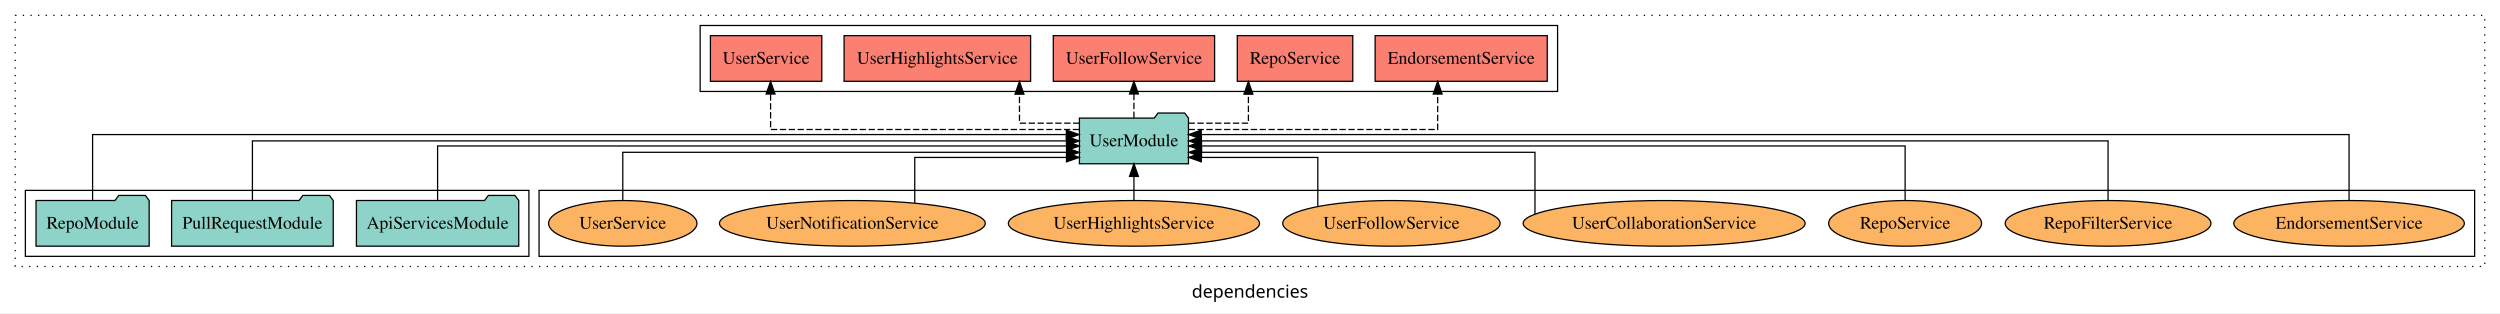
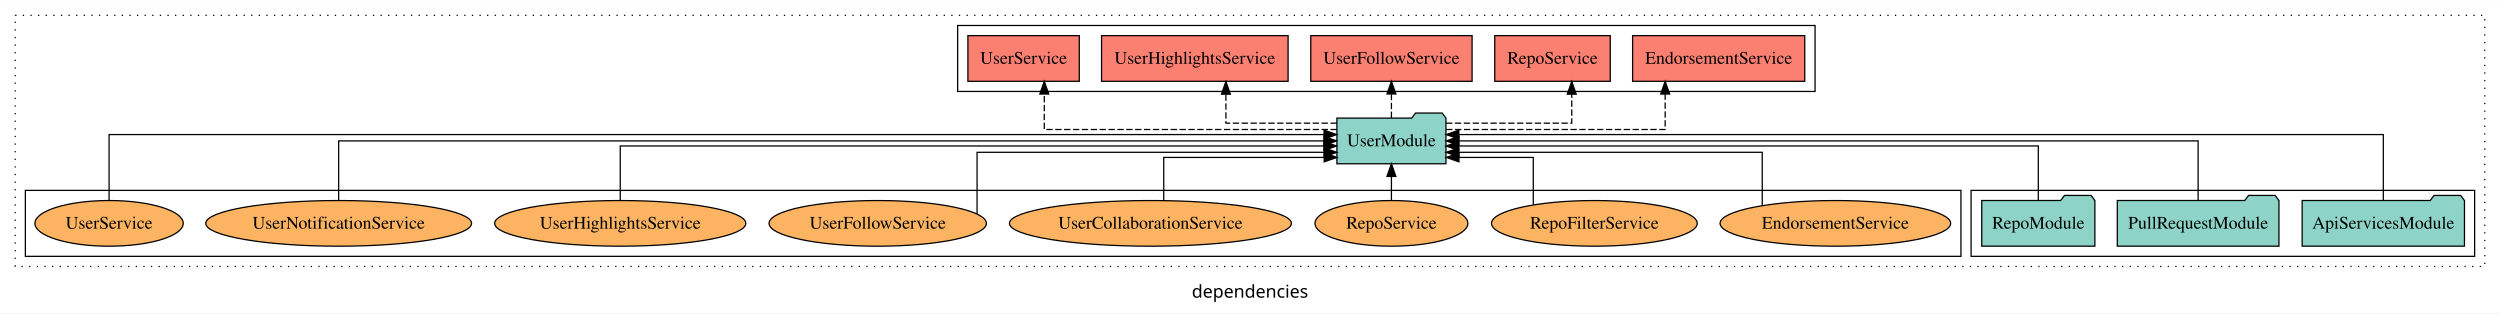
<svg xmlns="http://www.w3.org/2000/svg" width="1971pt" height="247pt" viewBox="0.00 0.00 1971.00 246.80">
  <g id="graph0" class="graph" transform="scale(1 1) rotate(0) translate(4 242.8)">
    <polygon fill="white" stroke="transparent" points="-4,4 -4,-242.8 1967,-242.8 1967,4 -4,4" />
    <text text-anchor="middle" x="981.5" y="-8.2" font-family="sans-serif" font-size="14.00">dependencies</text>
    <g id="clust1" class="cluster">
      <polygon fill="none" stroke="black" stroke-dasharray="1,5" points="8,-32.8 8,-230.8 1955,-230.8 1955,-32.8 8,-32.8" />
    </g>
-     <g id="clust6" class="cluster">
-       <polygon fill="none" stroke="black" points="421,-40.8 421,-92.8 1947,-92.8 1947,-40.8 421,-40.8" />
-     </g>
    <g id="clust3" class="cluster">
-       <polygon fill="none" stroke="black" points="16,-40.8 16,-92.8 413,-92.8 413,-40.8 16,-40.8" />
+       <polygon fill="none" stroke="black" points="1550,-40.8 1550,-92.8 1947,-92.8 1947,-40.8 1550,-40.8" />
    </g>
    <g id="clust4" class="cluster">
-       <polygon fill="none" stroke="black" points="548,-170.8 548,-222.8 1224,-222.8 1224,-170.8 548,-170.8" />
+       <polygon fill="none" stroke="black" points="751,-170.8 751,-222.8 1427,-222.8 1427,-170.8 751,-170.8" />
+     </g>
+     <g id="clust6" class="cluster">
+       <polygon fill="none" stroke="black" points="16,-40.8 16,-92.8 1542,-92.8 1542,-40.8 16,-40.8" />
    </g>
    <g id="node1" class="node">
-       <polygon fill="#8dd3c7" stroke="black" points="404.98,-84.8 401.98,-88.8 380.98,-88.8 377.98,-84.8 277.02,-84.8 277.02,-48.8 404.98,-48.8 404.98,-84.8" />
-       <text text-anchor="middle" x="341" y="-62.6" font-family="Times,serif" font-size="14.00">ApiServicesModule</text>
+       <polygon fill="#8dd3c7" stroke="black" points="1938.98,-84.8 1935.98,-88.8 1914.98,-88.8 1911.98,-84.8 1811.02,-84.8 1811.02,-48.8 1938.98,-48.8 1938.98,-84.8" />
+       <text text-anchor="middle" x="1875" y="-62.6" font-family="Times,serif" font-size="14.00">ApiServicesModule</text>
    </g>
    <g id="node4" class="node">
-       <polygon fill="#8dd3c7" stroke="black" points="932.99,-149.8 929.99,-153.8 908.99,-153.8 905.99,-149.8 847.01,-149.8 847.01,-113.8 932.99,-113.8 932.99,-149.8" />
-       <text text-anchor="middle" x="890" y="-127.6" font-family="Times,serif" font-size="14.00">UserModule</text>
+       <polygon fill="#8dd3c7" stroke="black" points="1135.99,-149.8 1132.99,-153.8 1111.99,-153.8 1108.99,-149.8 1050.01,-149.8 1050.01,-113.8 1135.99,-113.8 1135.99,-149.8" />
+       <text text-anchor="middle" x="1093" y="-127.6" font-family="Times,serif" font-size="14.00">UserModule</text>
    </g>
    <g id="edge1" class="edge">
-       <path fill="none" stroke="black" d="M341,-85.1C341,-103.07 341,-127.8 341,-127.8 341,-127.8 836.92,-127.8 836.92,-127.8" />
-       <polygon fill="black" stroke="black" points="836.92,-131.3 846.92,-127.8 836.92,-124.3 836.92,-131.3" />
+       <path fill="none" stroke="black" d="M1875,-84.83C1875,-105.57 1875,-136.8 1875,-136.8 1875,-136.8 1146.16,-136.8 1146.16,-136.8" />
+       <polygon fill="black" stroke="black" points="1146.16,-133.3 1136.16,-136.8 1146.16,-140.3 1146.16,-133.3" />
    </g>
    <g id="node2" class="node">
-       <polygon fill="#8dd3c7" stroke="black" points="258.72,-84.8 255.72,-88.8 234.72,-88.8 231.72,-84.8 131.28,-84.8 131.28,-48.8 258.72,-48.8 258.72,-84.8" />
-       <text text-anchor="middle" x="195" y="-62.6" font-family="Times,serif" font-size="14.00">PullRequestModule</text>
+       <polygon fill="#8dd3c7" stroke="black" points="1792.72,-84.8 1789.72,-88.8 1768.72,-88.8 1765.72,-84.8 1665.28,-84.8 1665.28,-48.8 1792.72,-48.8 1792.72,-84.8" />
+       <text text-anchor="middle" x="1729" y="-62.6" font-family="Times,serif" font-size="14.00">PullRequestModule</text>
    </g>
    <g id="edge2" class="edge">
-       <path fill="none" stroke="black" d="M195,-84.91C195,-104.14 195,-131.8 195,-131.8 195,-131.8 836.79,-131.8 836.79,-131.8" />
-       <polygon fill="black" stroke="black" points="836.79,-135.3 846.79,-131.8 836.79,-128.3 836.79,-135.3" />
+       <path fill="none" stroke="black" d="M1729,-84.91C1729,-104.14 1729,-131.8 1729,-131.8 1729,-131.8 1146.21,-131.8 1146.21,-131.8" />
+       <polygon fill="black" stroke="black" points="1146.21,-128.3 1136.21,-131.8 1146.21,-135.3 1146.21,-128.3" />
    </g>
    <g id="node3" class="node">
-       <polygon fill="#8dd3c7" stroke="black" points="113.6,-84.8 110.6,-88.8 89.6,-88.8 86.6,-84.8 24.4,-84.8 24.4,-48.8 113.6,-48.8 113.6,-84.8" />
-       <text text-anchor="middle" x="69" y="-62.6" font-family="Times,serif" font-size="14.00">RepoModule</text>
+       <polygon fill="#8dd3c7" stroke="black" points="1647.6,-84.8 1644.6,-88.8 1623.6,-88.8 1620.6,-84.8 1558.4,-84.8 1558.4,-48.8 1647.6,-48.8 1647.6,-84.8" />
+       <text text-anchor="middle" x="1603" y="-62.6" font-family="Times,serif" font-size="14.00">RepoModule</text>
    </g>
    <g id="edge3" class="edge">
-       <path fill="none" stroke="black" d="M69,-84.83C69,-105.57 69,-136.8 69,-136.8 69,-136.8 836.73,-136.8 836.73,-136.8" />
-       <polygon fill="black" stroke="black" points="836.73,-140.3 846.73,-136.8 836.73,-133.3 836.73,-140.3" />
+       <path fill="none" stroke="black" d="M1603,-85.1C1603,-103.07 1603,-127.8 1603,-127.8 1603,-127.8 1146.04,-127.8 1146.04,-127.8" />
+       <polygon fill="black" stroke="black" points="1146.04,-124.3 1136.04,-127.8 1146.04,-131.3 1146.04,-124.3" />
    </g>
    <g id="node5" class="node">
-       <polygon fill="#fb8072" stroke="black" points="1215.85,-214.8 1080.15,-214.8 1080.15,-178.8 1215.85,-178.8 1215.85,-214.8" />
-       <text text-anchor="middle" x="1148" y="-192.6" font-family="Times,serif" font-size="14.00">EndorsementService </text>
+       <polygon fill="#fb8072" stroke="black" points="1418.85,-214.8 1283.15,-214.8 1283.15,-178.8 1418.85,-178.8 1418.85,-214.8" />
+       <text text-anchor="middle" x="1351" y="-192.6" font-family="Times,serif" font-size="14.00">EndorsementService </text>
    </g>
    <g id="edge4" class="edge">
-       <path fill="none" stroke="black" stroke-dasharray="5,2" d="M933.09,-140.8C1002.03,-140.8 1129.46,-140.8 1129.46,-140.8 1129.46,-140.8 1129.46,-168.77 1129.46,-168.77" />
-       <polygon fill="black" stroke="black" points="1125.96,-168.77 1129.46,-178.77 1132.96,-168.77 1125.96,-168.77" />
+       <path fill="none" stroke="black" stroke-dasharray="5,2" d="M1136.15,-140.8C1199.13,-140.8 1308.81,-140.8 1308.81,-140.8 1308.81,-140.8 1308.81,-168.77 1308.81,-168.77" />
+       <polygon fill="black" stroke="black" points="1305.31,-168.77 1308.81,-178.77 1312.31,-168.77 1305.31,-168.77" />
    </g>
    <g id="node6" class="node">
-       <polygon fill="#fb8072" stroke="black" points="1062.53,-214.8 971.47,-214.8 971.47,-178.8 1062.53,-178.8 1062.53,-214.8" />
-       <text text-anchor="middle" x="1017" y="-192.6" font-family="Times,serif" font-size="14.00">RepoService </text>
+       <polygon fill="#fb8072" stroke="black" points="1265.53,-214.8 1174.47,-214.8 1174.47,-178.8 1265.53,-178.8 1265.53,-214.8" />
+       <text text-anchor="middle" x="1220" y="-192.6" font-family="Times,serif" font-size="14.00">RepoService </text>
    </g>
    <g id="edge5" class="edge">
-       <path fill="none" stroke="black" stroke-dasharray="5,2" d="M933.01,-145.8C956.25,-145.8 980.24,-145.8 980.24,-145.8 980.24,-145.8 980.24,-168.68 980.24,-168.68" />
-       <polygon fill="black" stroke="black" points="976.74,-168.68 980.24,-178.68 983.74,-168.68 976.74,-168.68" />
+       <path fill="none" stroke="black" stroke-dasharray="5,2" d="M1136.04,-145.8C1177.89,-145.8 1235.17,-145.8 1235.17,-145.8 1235.17,-145.8 1235.17,-168.68 1235.17,-168.68" />
+       <polygon fill="black" stroke="black" points="1231.67,-168.68 1235.17,-178.68 1238.67,-168.68 1231.67,-168.68" />
    </g>
    <g id="node7" class="node">
-       <polygon fill="#fb8072" stroke="black" points="953.59,-214.8 826.41,-214.8 826.41,-178.8 953.59,-178.8 953.59,-214.8" />
-       <text text-anchor="middle" x="890" y="-192.6" font-family="Times,serif" font-size="14.00">UserFollowService </text>
+       <polygon fill="#fb8072" stroke="black" points="1156.59,-214.8 1029.41,-214.8 1029.41,-178.8 1156.59,-178.8 1156.59,-214.8" />
+       <text text-anchor="middle" x="1093" y="-192.6" font-family="Times,serif" font-size="14.00">UserFollowService </text>
    </g>
    <g id="edge6" class="edge">
-       <path fill="none" stroke="black" stroke-dasharray="5,2" d="M890,-149.91C890,-149.91 890,-168.79 890,-168.79" />
-       <polygon fill="black" stroke="black" points="886.5,-168.79 890,-178.79 893.5,-168.79 886.5,-168.79" />
+       <path fill="none" stroke="black" stroke-dasharray="5,2" d="M1093,-149.91C1093,-149.91 1093,-168.79 1093,-168.79" />
+       <polygon fill="black" stroke="black" points="1089.5,-168.79 1093,-178.79 1096.5,-168.79 1089.5,-168.79" />
    </g>
    <g id="node8" class="node">
-       <polygon fill="#fb8072" stroke="black" points="808.53,-214.8 661.47,-214.8 661.47,-178.8 808.53,-178.8 808.53,-214.8" />
-       <text text-anchor="middle" x="735" y="-192.6" font-family="Times,serif" font-size="14.00">UserHighlightsService </text>
+       <polygon fill="#fb8072" stroke="black" points="1011.53,-214.8 864.47,-214.8 864.47,-178.8 1011.53,-178.8 1011.53,-214.8" />
+       <text text-anchor="middle" x="938" y="-192.6" font-family="Times,serif" font-size="14.00">UserHighlightsService </text>
    </g>
    <g id="edge7" class="edge">
-       <path fill="none" stroke="black" stroke-dasharray="5,2" d="M846.99,-145.8C823.75,-145.8 799.76,-145.8 799.76,-145.8 799.76,-145.8 799.76,-168.68 799.76,-168.68" />
-       <polygon fill="black" stroke="black" points="796.26,-168.68 799.76,-178.68 803.26,-168.68 796.26,-168.68" />
+       <path fill="none" stroke="black" stroke-dasharray="5,2" d="M1049.91,-145.8C1011.9,-145.8 962.51,-145.8 962.51,-145.8 962.51,-145.8 962.51,-168.68 962.51,-168.68" />
+       <polygon fill="black" stroke="black" points="959.01,-168.68 962.51,-178.68 966.01,-168.68 959.01,-168.68" />
    </g>
    <g id="node9" class="node">
-       <polygon fill="#fb8072" stroke="black" points="643.91,-214.8 556.09,-214.8 556.09,-178.8 643.91,-178.8 643.91,-214.8" />
-       <text text-anchor="middle" x="600" y="-192.6" font-family="Times,serif" font-size="14.00">UserService </text>
+       <polygon fill="#fb8072" stroke="black" points="846.91,-214.8 759.09,-214.8 759.09,-178.8 846.91,-178.8 846.91,-214.8" />
+       <text text-anchor="middle" x="803" y="-192.6" font-family="Times,serif" font-size="14.00">UserService </text>
    </g>
    <g id="edge8" class="edge">
-       <path fill="none" stroke="black" stroke-dasharray="5,2" d="M846.8,-140.8C766.78,-140.8 603.53,-140.8 603.53,-140.8 603.53,-140.8 603.53,-168.77 603.53,-168.77" />
-       <polygon fill="black" stroke="black" points="600.03,-168.77 603.53,-178.77 607.03,-168.77 600.03,-168.77" />
+       <path fill="none" stroke="black" stroke-dasharray="5,2" d="M1049.94,-140.8C972.86,-140.8 819.31,-140.8 819.31,-140.8 819.31,-140.8 819.31,-168.77 819.31,-168.77" />
+       <polygon fill="black" stroke="black" points="815.81,-168.77 819.31,-178.77 822.81,-168.77 815.81,-168.77" />
    </g>
    <g id="node10" class="node">
-       <ellipse fill="#fdb462" stroke="black" cx="1848" cy="-66.8" rx="90.89" ry="18" />
-       <text text-anchor="middle" x="1848" y="-62.6" font-family="Times,serif" font-size="14.00">EndorsementService</text>
+       <ellipse fill="#fdb462" stroke="black" cx="1443" cy="-66.8" rx="90.89" ry="18" />
+       <text text-anchor="middle" x="1443" y="-62.6" font-family="Times,serif" font-size="14.00">EndorsementService</text>
    </g>
    <g id="edge9" class="edge">
-       <path fill="none" stroke="black" d="M1848,-84.83C1848,-105.57 1848,-136.8 1848,-136.8 1848,-136.8 943.02,-136.8 943.02,-136.8" />
-       <polygon fill="black" stroke="black" points="943.02,-133.3 933.02,-136.8 943.02,-140.3 943.02,-133.3" />
+       <path fill="none" stroke="black" d="M1385.36,-80.93C1385.36,-97.52 1385.36,-122.8 1385.36,-122.8 1385.36,-122.8 1146.14,-122.8 1146.14,-122.8" />
+       <polygon fill="black" stroke="black" points="1146.14,-119.3 1136.14,-122.8 1146.14,-126.3 1146.14,-119.3" />
    </g>
    <g id="node11" class="node">
-       <ellipse fill="#fdb462" stroke="black" cx="1658" cy="-66.8" rx="81.1" ry="18" />
-       <text text-anchor="middle" x="1658" y="-62.6" font-family="Times,serif" font-size="14.00">RepoFilterService</text>
+       <ellipse fill="#fdb462" stroke="black" cx="1253" cy="-66.8" rx="81.1" ry="18" />
+       <text text-anchor="middle" x="1253" y="-62.6" font-family="Times,serif" font-size="14.00">RepoFilterService</text>
    </g>
    <g id="edge10" class="edge">
-       <path fill="none" stroke="black" d="M1658,-84.91C1658,-104.14 1658,-131.8 1658,-131.8 1658,-131.8 943.21,-131.8 943.21,-131.8" />
-       <polygon fill="black" stroke="black" points="943.21,-128.3 933.21,-131.8 943.21,-135.3 943.21,-128.3" />
+       <path fill="none" stroke="black" d="M1204.83,-81.56C1204.83,-96.94 1204.83,-118.8 1204.83,-118.8 1204.83,-118.8 1146.24,-118.8 1146.24,-118.8" />
+       <polygon fill="black" stroke="black" points="1146.24,-115.3 1136.24,-118.8 1146.24,-122.3 1146.24,-115.3" />
    </g>
    <g id="node12" class="node">
-       <ellipse fill="#fdb462" stroke="black" cx="1498" cy="-66.8" rx="60.26" ry="18" />
-       <text text-anchor="middle" x="1498" y="-62.6" font-family="Times,serif" font-size="14.00">RepoService</text>
+       <ellipse fill="#fdb462" stroke="black" cx="1093" cy="-66.8" rx="60.26" ry="18" />
+       <text text-anchor="middle" x="1093" y="-62.6" font-family="Times,serif" font-size="14.00">RepoService</text>
    </g>
    <g id="edge11" class="edge">
-       <path fill="none" stroke="black" d="M1498,-85.1C1498,-103.07 1498,-127.8 1498,-127.8 1498,-127.8 943.24,-127.8 943.24,-127.8" />
-       <polygon fill="black" stroke="black" points="943.24,-124.3 933.24,-127.8 943.24,-131.3 943.24,-124.3" />
+       <path fill="none" stroke="black" d="M1093,-84.91C1093,-84.91 1093,-103.79 1093,-103.79" />
+       <polygon fill="black" stroke="black" points="1089.5,-103.79 1093,-113.79 1096.5,-103.79 1089.5,-103.79" />
    </g>
    <g id="node13" class="node">
-       <ellipse fill="#fdb462" stroke="black" cx="1308" cy="-66.8" rx="111.16" ry="18" />
-       <text text-anchor="middle" x="1308" y="-62.6" font-family="Times,serif" font-size="14.00">UserCollaborationService</text>
+       <ellipse fill="#fdb462" stroke="black" cx="903" cy="-66.8" rx="111.16" ry="18" />
+       <text text-anchor="middle" x="903" y="-62.6" font-family="Times,serif" font-size="14.00">UserCollaborationService</text>
    </g>
    <g id="edge12" class="edge">
-       <path fill="none" stroke="black" d="M1206.17,-74.12C1206.17,-89.3 1206.17,-122.8 1206.17,-122.8 1206.17,-122.8 943.3,-122.8 943.3,-122.8" />
-       <polygon fill="black" stroke="black" points="943.3,-119.3 933.3,-122.8 943.3,-126.3 943.3,-119.3" />
+       <path fill="none" stroke="black" d="M913.49,-84.99C913.49,-99.98 913.49,-118.8 913.49,-118.8 913.49,-118.8 1040,-118.8 1040,-118.8" />
+       <polygon fill="black" stroke="black" points="1040,-122.3 1050,-118.8 1040,-115.3 1040,-122.3" />
    </g>
    <g id="node14" class="node">
-       <ellipse fill="#fdb462" stroke="black" cx="1093" cy="-66.8" rx="85.69" ry="18" />
-       <text text-anchor="middle" x="1093" y="-62.6" font-family="Times,serif" font-size="14.00">UserFollowService</text>
+       <ellipse fill="#fdb462" stroke="black" cx="688" cy="-66.8" rx="85.69" ry="18" />
+       <text text-anchor="middle" x="688" y="-62.6" font-family="Times,serif" font-size="14.00">UserFollowService</text>
    </g>
    <g id="edge13" class="edge">
-       <path fill="none" stroke="black" d="M1034.96,-80.19C1034.96,-95.6 1034.96,-118.8 1034.96,-118.8 1034.96,-118.8 943.1,-118.8 943.1,-118.8" />
-       <polygon fill="black" stroke="black" points="943.1,-115.3 933.1,-118.8 943.1,-122.3 943.1,-115.3" />
+       <path fill="none" stroke="black" d="M766.32,-74.12C766.32,-89.3 766.32,-122.8 766.32,-122.8 766.32,-122.8 1039.96,-122.8 1039.96,-122.8" />
+       <polygon fill="black" stroke="black" points="1039.96,-126.3 1049.96,-122.8 1039.96,-119.3 1039.96,-126.3" />
    </g>
    <g id="node15" class="node">
-       <ellipse fill="#fdb462" stroke="black" cx="890" cy="-66.8" rx="99.01" ry="18" />
-       <text text-anchor="middle" x="890" y="-62.6" font-family="Times,serif" font-size="14.00">UserHighlightsService</text>
+       <ellipse fill="#fdb462" stroke="black" cx="485" cy="-66.8" rx="99.01" ry="18" />
+       <text text-anchor="middle" x="485" y="-62.6" font-family="Times,serif" font-size="14.00">UserHighlightsService</text>
    </g>
    <g id="edge14" class="edge">
-       <path fill="none" stroke="black" d="M890,-84.91C890,-84.91 890,-103.79 890,-103.79" />
-       <polygon fill="black" stroke="black" points="886.5,-103.79 890,-113.79 893.5,-103.79 886.5,-103.79" />
+       <path fill="none" stroke="black" d="M485,-85.1C485,-103.07 485,-127.8 485,-127.8 485,-127.8 1039.76,-127.8 1039.76,-127.8" />
+       <polygon fill="black" stroke="black" points="1039.76,-131.3 1049.76,-127.8 1039.76,-124.3 1039.76,-131.3" />
    </g>
    <g id="node16" class="node">
-       <ellipse fill="#fdb462" stroke="black" cx="668" cy="-66.8" rx="104.78" ry="18" />
-       <text text-anchor="middle" x="668" y="-62.6" font-family="Times,serif" font-size="14.00">UserNotificationService</text>
+       <ellipse fill="#fdb462" stroke="black" cx="263" cy="-66.8" rx="104.78" ry="18" />
+       <text text-anchor="middle" x="263" y="-62.6" font-family="Times,serif" font-size="14.00">UserNotificationService</text>
    </g>
    <g id="edge15" class="edge">
-       <path fill="none" stroke="black" d="M717.19,-82.97C717.19,-98.23 717.19,-118.8 717.19,-118.8 717.19,-118.8 836.84,-118.8 836.84,-118.8" />
-       <polygon fill="black" stroke="black" points="836.84,-122.3 846.84,-118.8 836.84,-115.3 836.84,-122.3" />
+       <path fill="none" stroke="black" d="M263,-84.91C263,-104.14 263,-131.8 263,-131.8 263,-131.8 1039.83,-131.8 1039.83,-131.8" />
+       <polygon fill="black" stroke="black" points="1039.83,-135.3 1049.83,-131.8 1039.83,-128.3 1039.83,-135.3" />
    </g>
    <g id="node17" class="node">
-       <ellipse fill="#fdb462" stroke="black" cx="487" cy="-66.8" rx="58.46" ry="18" />
-       <text text-anchor="middle" x="487" y="-62.6" font-family="Times,serif" font-size="14.00">UserService</text>
+       <ellipse fill="#fdb462" stroke="black" cx="82" cy="-66.8" rx="58.46" ry="18" />
+       <text text-anchor="middle" x="82" y="-62.6" font-family="Times,serif" font-size="14.00">UserService</text>
    </g>
    <g id="edge16" class="edge">
-       <path fill="none" stroke="black" d="M487,-84.83C487,-101.2 487,-122.8 487,-122.8 487,-122.8 836.87,-122.8 836.87,-122.8" />
-       <polygon fill="black" stroke="black" points="836.87,-126.3 846.87,-122.8 836.87,-119.3 836.87,-126.3" />
+       <path fill="none" stroke="black" d="M82,-84.83C82,-105.57 82,-136.8 82,-136.8 82,-136.8 1039.88,-136.8 1039.88,-136.8" />
+       <polygon fill="black" stroke="black" points="1039.88,-140.3 1049.88,-136.8 1039.88,-133.3 1039.88,-140.3" />
    </g>
  </g>
</svg>
